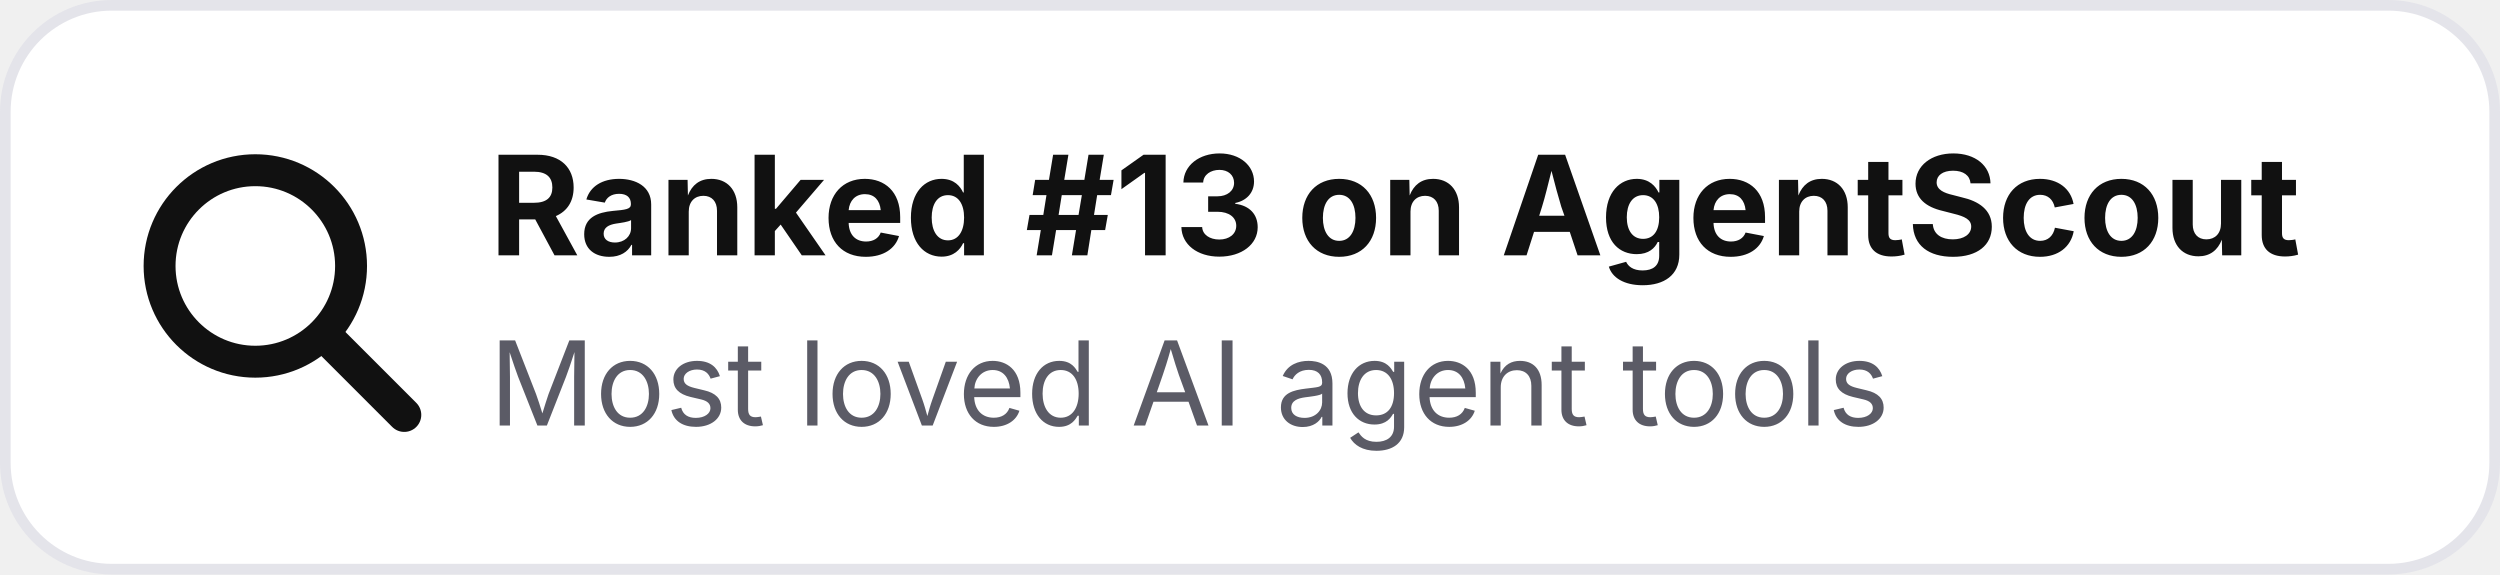
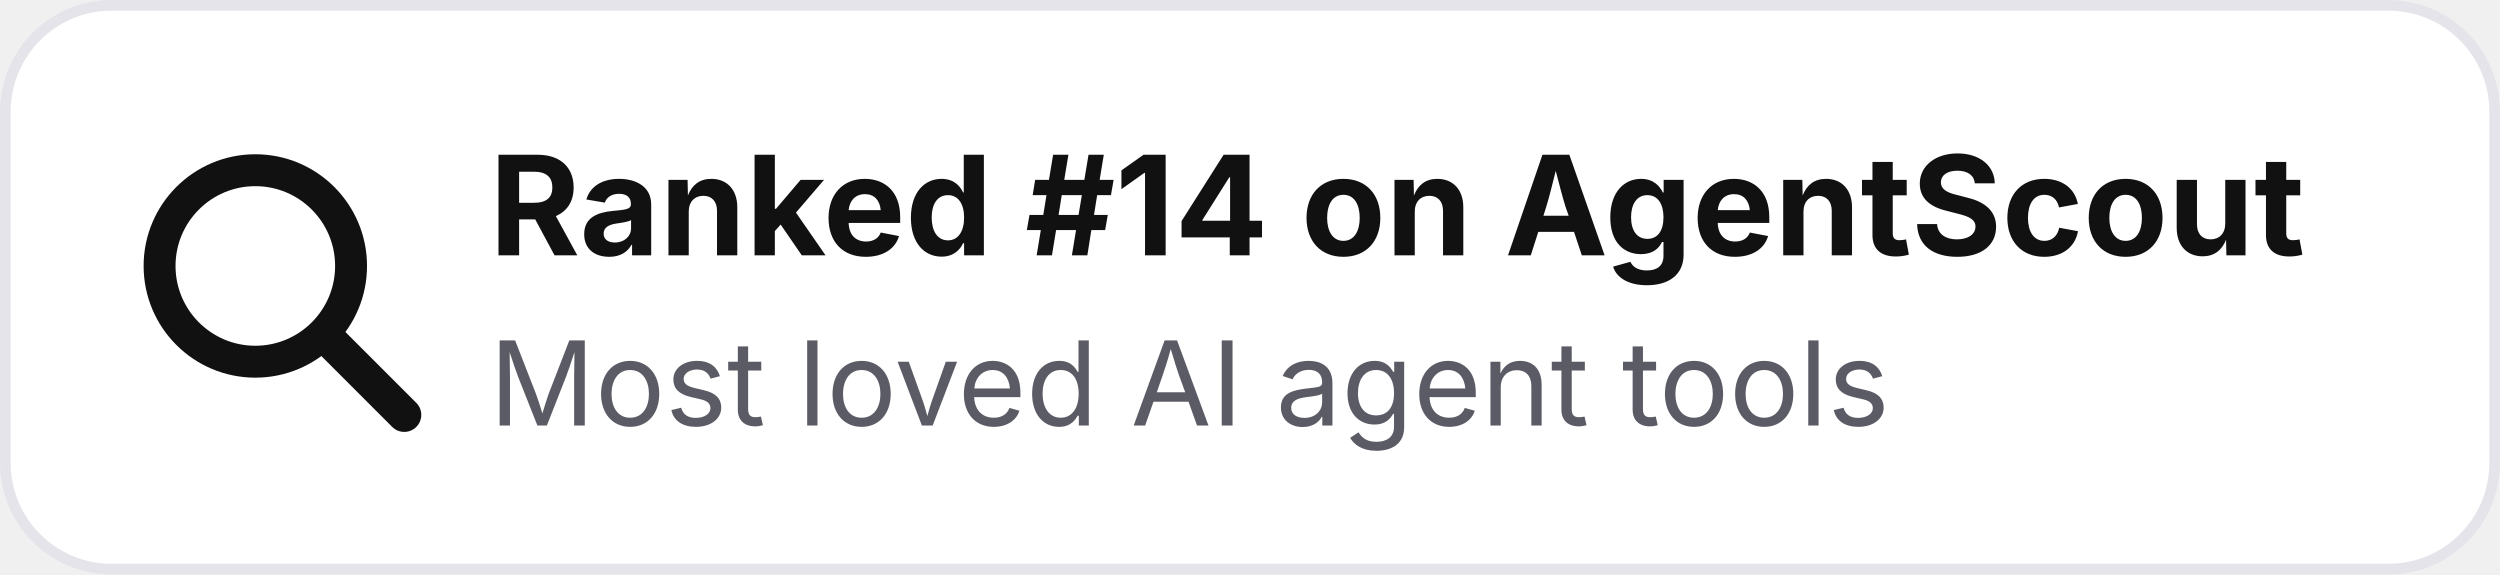
- <svg xmlns="http://www.w3.org/2000/svg" width="235" height="54" viewBox="0 0 235 54" role="img" aria-label="Ranked #13 on AgentScout">
+ <svg xmlns="http://www.w3.org/2000/svg" width="235" height="54" viewBox="0 0 235 54" role="img" aria-label="Ranked #14 on AgentScout">
  <rect x=".5" y=".5" width="234" height="53" rx="10" fill="#ffffff" stroke="#e4e4ea" />
  <circle cx="24" cy="25" r="9" fill="none" stroke="#111111" stroke-width="3" />
  <path d="M31 32l7 7" stroke="#111111" stroke-width="3.2" stroke-linecap="round" />
-   <text x="46" y="24" font-family="Inter,Segoe UI,Arial,sans-serif" font-size="13" font-weight="700" fill="#111111">Ranked #13 on AgentScout</text>
+   <text x="46" y="24" font-family="Inter,Segoe UI,Arial,sans-serif" font-size="13" font-weight="700" fill="#111111">Ranked #14 on AgentScout</text>
  <text x="46" y="40" font-family="Inter,Segoe UI,Arial,sans-serif" font-size="11" fill="#5b5b66">Most loved AI agent tools</text>
</svg>
